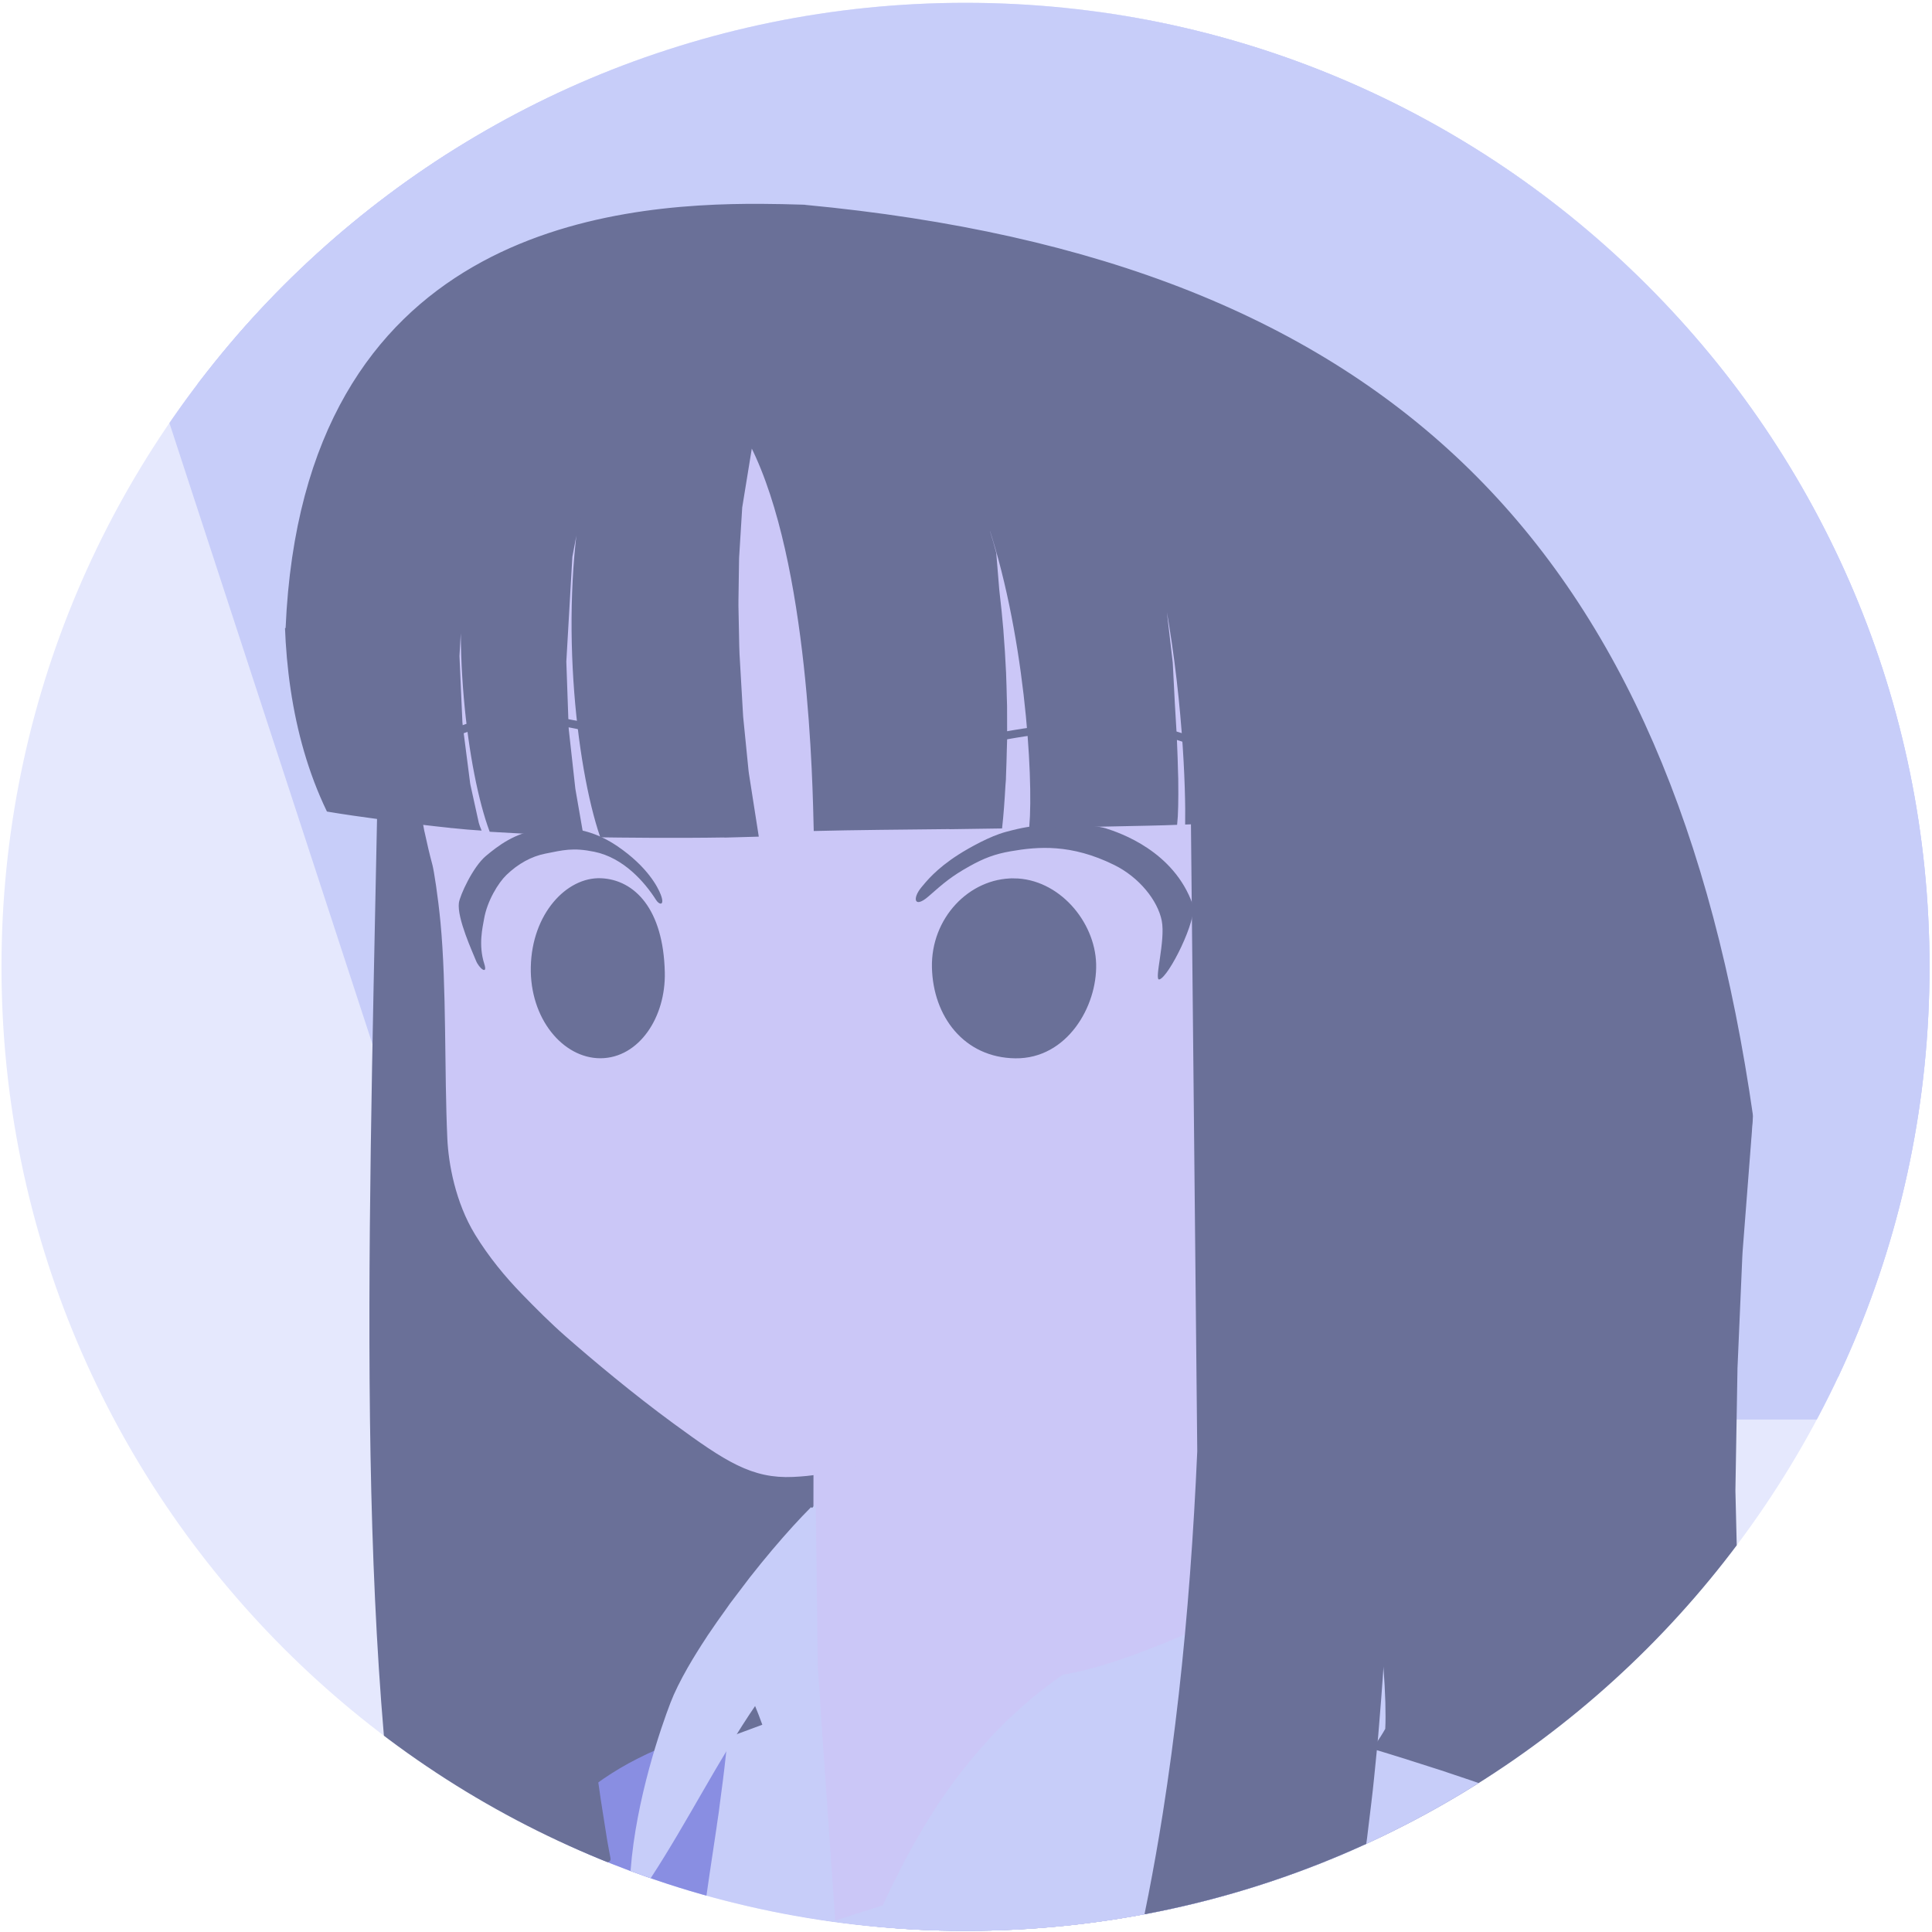
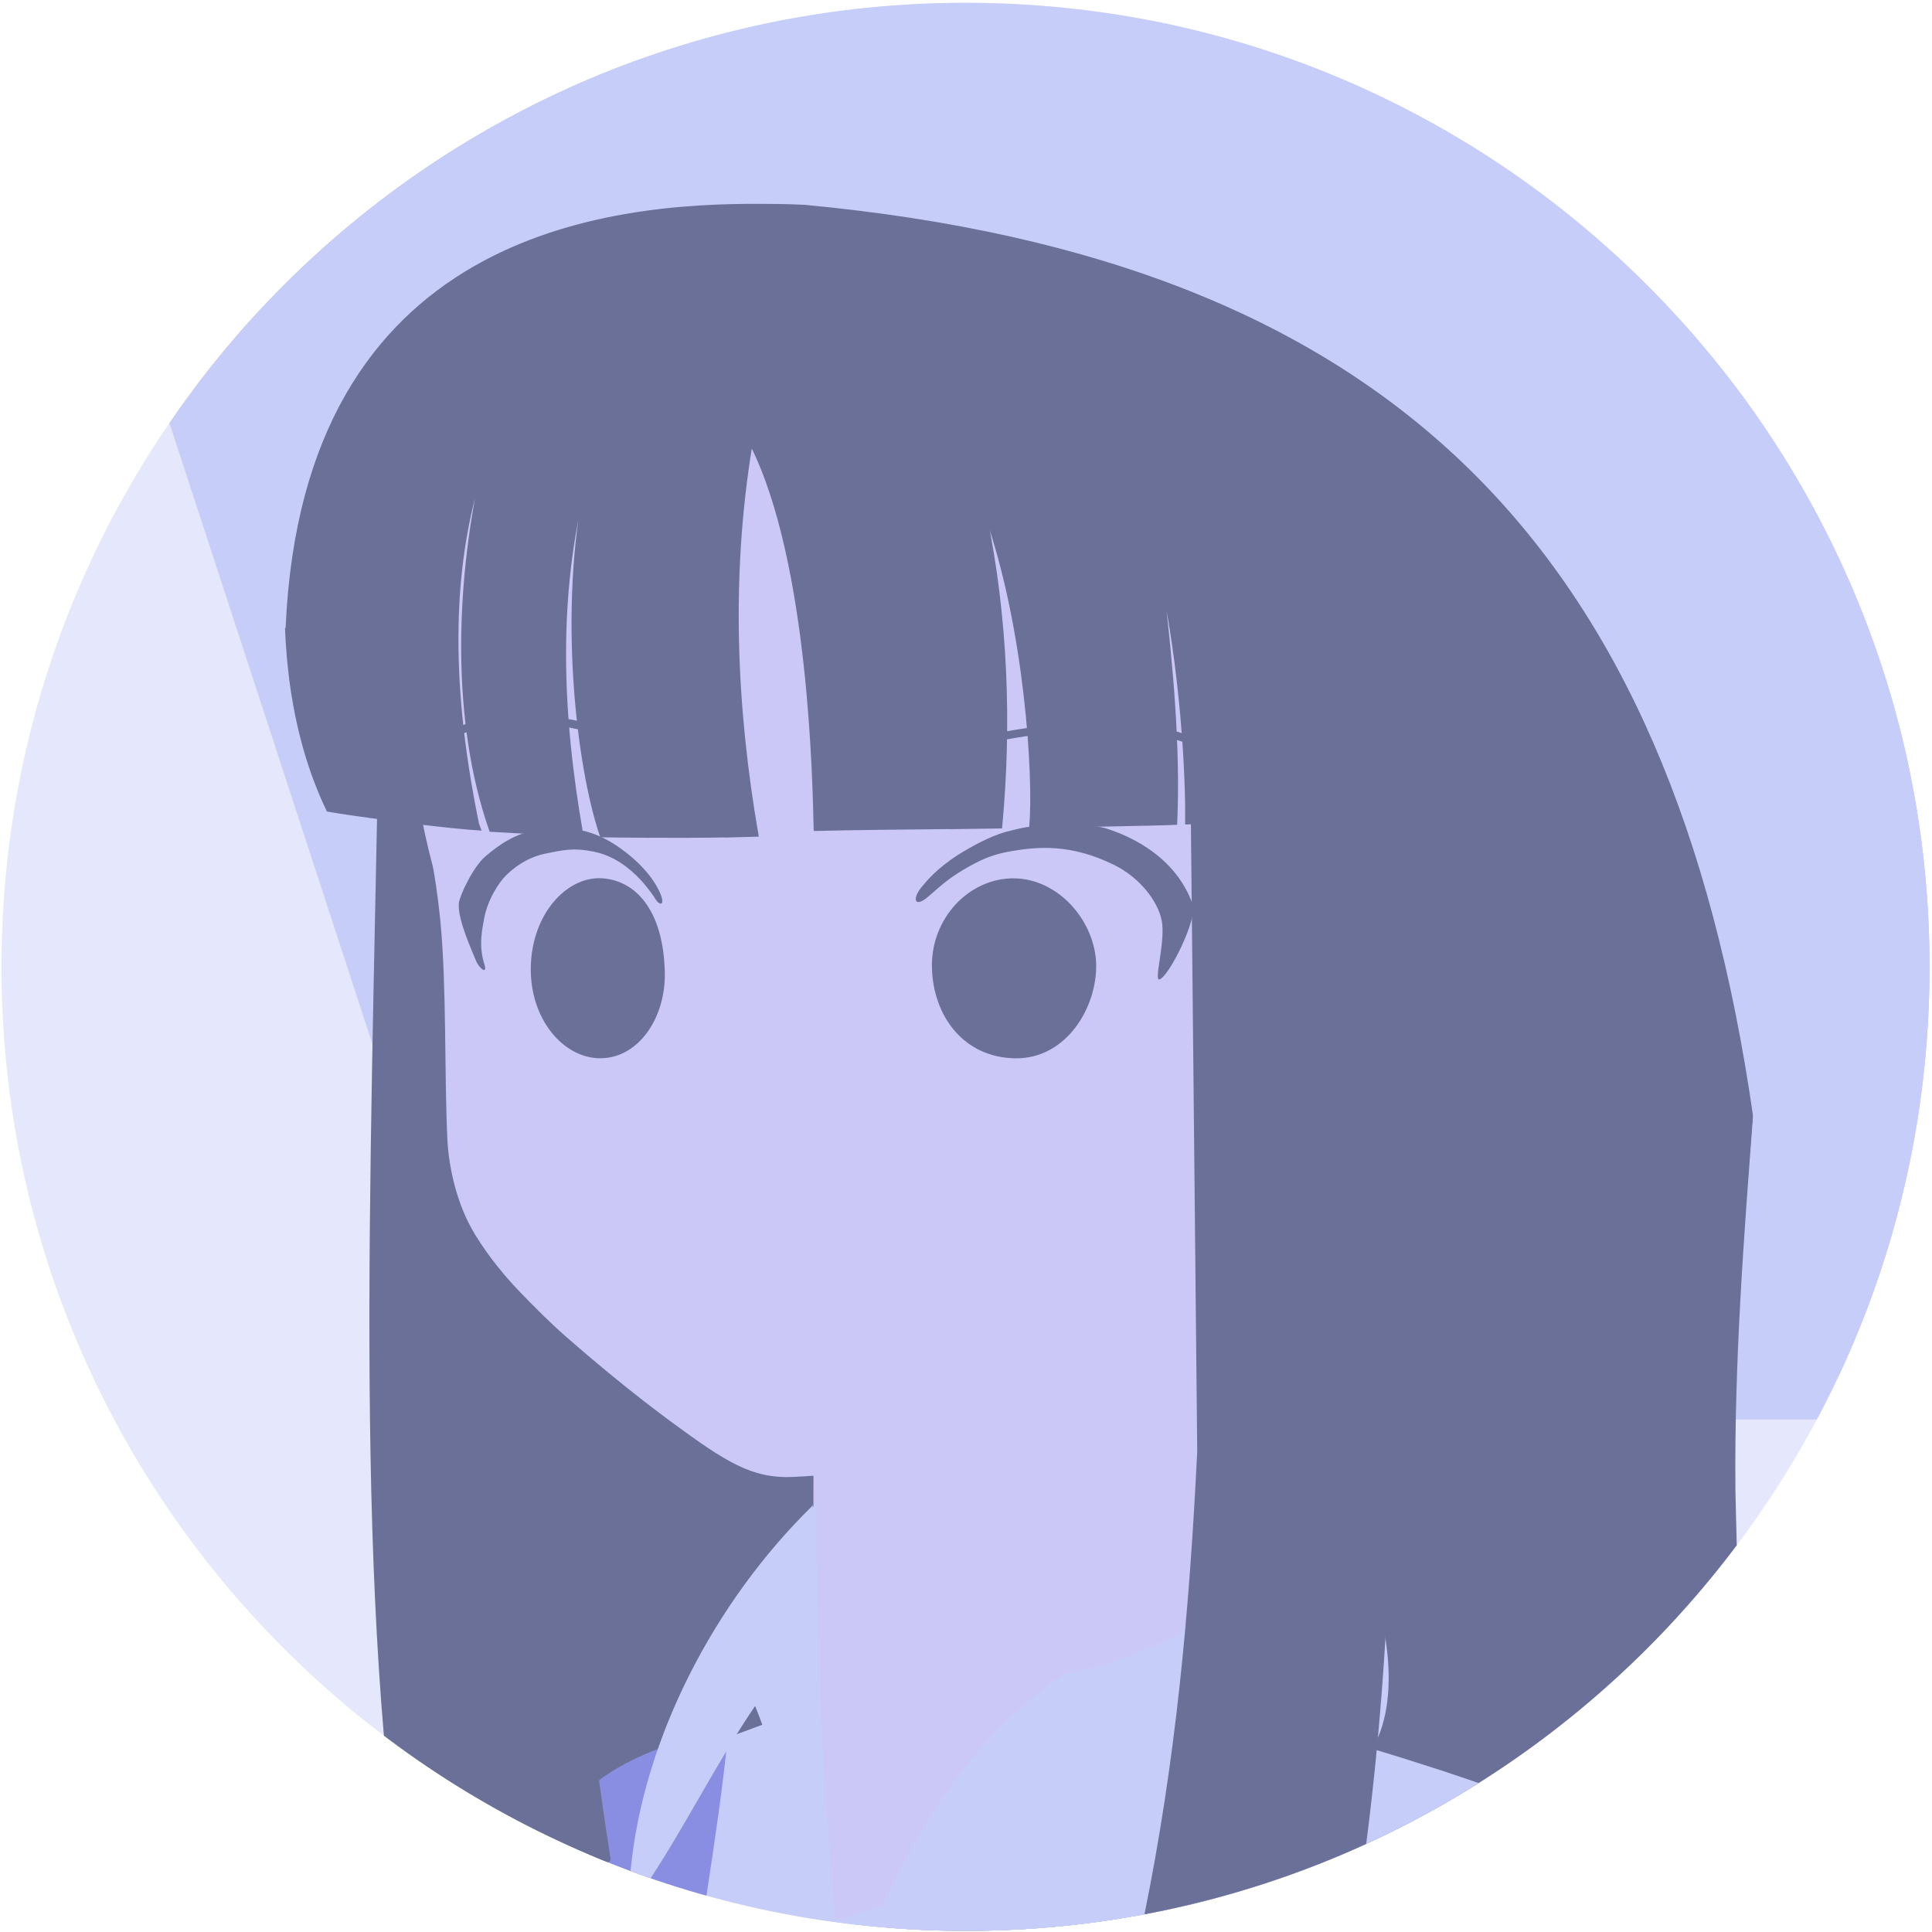
<svg xmlns="http://www.w3.org/2000/svg" width="256.872" height="256.88" viewBox="0 0 256.872 256.88" version="1.1" id="svg8">
  <defs id="defs2">
    <clipPath clipPathUnits="userSpaceOnUse" id="clipPath904">
      <path d="M 256.177,128.177 A 128.177,128.177 0 0 1 128,256.353 128.177,128.177 0 0 1 -0.177,128.177 128.177,128.177 0 0 1 128,0 128.177,128.177 0 0 1 256.177,128.177 Z" style="display:inline;fill:#e5e8fd;fill-opacity:1;stroke:none;stroke-width:0.501;stroke-linecap:round;stroke-linejoin:round;stroke-miterlimit:4;stroke-dasharray:none;stroke-opacity:1" id="path906" />
    </clipPath>
    <clipPath clipPathUnits="userSpaceOnUse" id="clipPath908">
      <path d="M 256.177,128.177 A 128.177,128.177 0 0 1 128,256.353 128.177,128.177 0 0 1 -0.177,128.177 128.177,128.177 0 0 1 128,0 128.177,128.177 0 0 1 256.177,128.177 Z" style="display:inline;fill:#e5e8fd;fill-opacity:1;stroke:none;stroke-width:0.501;stroke-linecap:round;stroke-linejoin:round;stroke-miterlimit:4;stroke-dasharray:none;stroke-opacity:1" id="path910" />
    </clipPath>
    <clipPath clipPathUnits="userSpaceOnUse" id="clipPath912">
      <path d="M 256.177,128.177 A 128.177,128.177 0 0 1 128,256.353 128.177,128.177 0 0 1 -0.177,128.177 128.177,128.177 0 0 1 128,0 128.177,128.177 0 0 1 256.177,128.177 Z" style="display:inline;fill:#e5e8fd;fill-opacity:1;stroke:none;stroke-width:0.501;stroke-linecap:round;stroke-linejoin:round;stroke-miterlimit:4;stroke-dasharray:none;stroke-opacity:1" id="path914" />
    </clipPath>
    <clipPath clipPathUnits="userSpaceOnUse" id="clipPath916">
      <path d="M 622.112,-94.469 A 128.177,128.177 0 0 1 493.936,33.708 128.177,128.177 0 0 1 365.759,-94.469 128.177,128.177 0 0 1 493.936,-222.645 128.177,128.177 0 0 1 622.112,-94.469 Z" style="display:inline;fill:#e5e8fd;fill-opacity:1;stroke:none;stroke-width:0.501;stroke-linecap:round;stroke-linejoin:round;stroke-miterlimit:4;stroke-dasharray:none;stroke-opacity:1" id="path918" />
    </clipPath>
    <clipPath clipPathUnits="userSpaceOnUse" id="clipPath920">
      <path d="M 256.177,128.177 A 128.177,128.177 0 0 1 128,256.353 128.177,128.177 0 0 1 -0.177,128.177 128.177,128.177 0 0 1 128,0 128.177,128.177 0 0 1 256.177,128.177 Z" style="display:inline;fill:#e5e8fd;fill-opacity:1;stroke:none;stroke-width:0.501;stroke-linecap:round;stroke-linejoin:round;stroke-miterlimit:4;stroke-dasharray:none;stroke-opacity:1" id="path922" />
    </clipPath>
    <clipPath clipPathUnits="userSpaceOnUse" id="clipPath924">
      <path d="M 256.177,128.177 A 128.177,128.177 0 0 1 128,256.353 128.177,128.177 0 0 1 -0.177,128.177 128.177,128.177 0 0 1 128,0 128.177,128.177 0 0 1 256.177,128.177 Z" style="display:inline;fill:#e5e8fd;fill-opacity:1;stroke:none;stroke-width:0.501;stroke-linecap:round;stroke-linejoin:round;stroke-miterlimit:4;stroke-dasharray:none;stroke-opacity:1" id="path926" />
    </clipPath>
    <clipPath clipPathUnits="userSpaceOnUse" id="clipPath928">
      <path d="M 256.177,128.177 A 128.177,128.177 0 0 1 128,256.353 128.177,128.177 0 0 1 -0.177,128.177 128.177,128.177 0 0 1 128,0 128.177,128.177 0 0 1 256.177,128.177 Z" style="display:inline;fill:#e5e8fd;fill-opacity:1;stroke:none;stroke-width:0.501;stroke-linecap:round;stroke-linejoin:round;stroke-miterlimit:4;stroke-dasharray:none;stroke-opacity:1" id="path930" />
    </clipPath>
    <clipPath clipPathUnits="userSpaceOnUse" id="clipPath932">
      <path d="M 634.58,-95.525 A 140.244,127.987 0 0 1 494.336,32.461 140.244,127.987 0 0 1 354.092,-95.525 140.244,127.987 0 0 1 494.336,-223.512 140.244,127.987 0 0 1 634.58,-95.525 Z" style="display:inline;fill:#e5e8fd;fill-opacity:1;stroke:none;stroke-width:0.523;stroke-linecap:round;stroke-linejoin:round;stroke-miterlimit:4;stroke-dasharray:none;stroke-opacity:1" id="path934" />
    </clipPath>
    <clipPath clipPathUnits="userSpaceOnUse" id="clipPath936">
      <path d="M 256.177,128.177 A 128.177,128.177 0 0 1 128,256.353 128.177,128.177 0 0 1 -0.177,128.177 128.177,128.177 0 0 1 128,0 128.177,128.177 0 0 1 256.177,128.177 Z" style="display:inline;fill:#e5e8fd;fill-opacity:1;stroke:none;stroke-width:0.501;stroke-linecap:round;stroke-linejoin:round;stroke-miterlimit:4;stroke-dasharray:none;stroke-opacity:1" id="path938" />
    </clipPath>
    <clipPath clipPathUnits="userSpaceOnUse" id="clipPath940">
      <path d="M 256.177,128.177 A 128.177,128.177 0 0 1 128,256.353 128.177,128.177 0 0 1 -0.177,128.177 128.177,128.177 0 0 1 128,0 128.177,128.177 0 0 1 256.177,128.177 Z" style="display:inline;fill:#e5e8fd;fill-opacity:1;stroke:none;stroke-width:0.501;stroke-linecap:round;stroke-linejoin:round;stroke-miterlimit:4;stroke-dasharray:none;stroke-opacity:1" id="path942" />
    </clipPath>
    <clipPath clipPathUnits="userSpaceOnUse" id="clipPath944">
      <path d="M 256.177,128.177 A 128.177,128.177 0 0 1 128,256.353 128.177,128.177 0 0 1 -0.177,128.177 128.177,128.177 0 0 1 128,0 128.177,128.177 0 0 1 256.177,128.177 Z" style="display:inline;fill:#e5e8fd;fill-opacity:1;stroke:none;stroke-width:0.501;stroke-linecap:round;stroke-linejoin:round;stroke-miterlimit:4;stroke-dasharray:none;stroke-opacity:1" id="path946" />
    </clipPath>
    <clipPath clipPathUnits="userSpaceOnUse" id="clipPath948">
      <path d="M 256.177,128.177 A 128.177,128.177 0 0 1 128,256.353 128.177,128.177 0 0 1 -0.177,128.177 128.177,128.177 0 0 1 128,0 128.177,128.177 0 0 1 256.177,128.177 Z" style="display:inline;fill:#e5e8fd;fill-opacity:1;stroke:none;stroke-width:0.501;stroke-linecap:round;stroke-linejoin:round;stroke-miterlimit:4;stroke-dasharray:none;stroke-opacity:1" id="path950" />
    </clipPath>
    <clipPath clipPathUnits="userSpaceOnUse" id="clipPath952">
      <path d="M 256.177,128.177 A 128.177,128.177 0 0 1 128,256.353 128.177,128.177 0 0 1 -0.177,128.177 128.177,128.177 0 0 1 128,0 128.177,128.177 0 0 1 256.177,128.177 Z" style="display:inline;fill:#e5e8fd;fill-opacity:1;stroke:none;stroke-width:0.501;stroke-linecap:round;stroke-linejoin:round;stroke-miterlimit:4;stroke-dasharray:none;stroke-opacity:1" id="path954" />
    </clipPath>
    <clipPath clipPathUnits="userSpaceOnUse" id="clipPath956">
      <path d="M 256.177,128.177 A 128.177,128.177 0 0 1 128,256.353 128.177,128.177 0 0 1 -0.177,128.177 128.177,128.177 0 0 1 128,0 128.177,128.177 0 0 1 256.177,128.177 Z" style="display:inline;fill:#e5e8fd;fill-opacity:1;stroke:none;stroke-width:0.501;stroke-linecap:round;stroke-linejoin:round;stroke-miterlimit:4;stroke-dasharray:none;stroke-opacity:1" id="path958" />
    </clipPath>
    <clipPath clipPathUnits="userSpaceOnUse" id="clipPath960">
      <path d="M 256.177,128.177 A 128.177,128.177 0 0 1 128,256.353 128.177,128.177 0 0 1 -0.177,128.177 128.177,128.177 0 0 1 128,0 128.177,128.177 0 0 1 256.177,128.177 Z" style="display:inline;fill:#e5e8fd;fill-opacity:1;stroke:none;stroke-width:0.501;stroke-linecap:round;stroke-linejoin:round;stroke-miterlimit:4;stroke-dasharray:none;stroke-opacity:1" id="path962" />
    </clipPath>
    <clipPath clipPathUnits="userSpaceOnUse" id="clipPath964">
      <path d="M 256.177,128.177 A 128.177,128.177 0 0 1 128,256.353 128.177,128.177 0 0 1 -0.177,128.177 128.177,128.177 0 0 1 128,0 128.177,128.177 0 0 1 256.177,128.177 Z" style="display:inline;fill:#e5e8fd;fill-opacity:1;stroke:none;stroke-width:0.501;stroke-linecap:round;stroke-linejoin:round;stroke-miterlimit:4;stroke-dasharray:none;stroke-opacity:1" id="path966" />
    </clipPath>
    <clipPath clipPathUnits="userSpaceOnUse" id="clipPath968">
      <path d="M 256.177,128.177 A 128.177,128.177 0 0 1 128,256.353 128.177,128.177 0 0 1 -0.177,128.177 128.177,128.177 0 0 1 128,0 128.177,128.177 0 0 1 256.177,128.177 Z" style="display:inline;fill:#e5e8fd;fill-opacity:1;stroke:none;stroke-width:0.501;stroke-linecap:round;stroke-linejoin:round;stroke-miterlimit:4;stroke-dasharray:none;stroke-opacity:1" id="path970" />
    </clipPath>
  </defs>
  <g transform="translate(0.374,0.374)" style="display:inline" id="layer7">
    <path d="M 256.177,128.177 A 128.177,128.177 0 0 1 128,256.353 128.177,128.177 0 0 1 -0.177,128.177 128.177,128.177 0 0 1 128,0 128.177,128.177 0 0 1 256.177,128.177 Z" style="fill:#e5e8fd;fill-opacity:1;stroke:none;stroke-width:0.501;stroke-linecap:round;stroke-linejoin:round;stroke-miterlimit:4;stroke-dasharray:none;stroke-opacity:1" id="path1196" clip-path="url(#clipPath968)" />
  </g>
  <g id="layer21" style="display:inline" transform="translate(96.6539,-40.99428)">
    <path transform="translate(-96.2799,41.36828)" d="M 125.975,0.396 C 84.473,1.175 45.418,21.272 22.059,55.585 L 65.463,188.367 H 241.443 c 9.804,-18.478 14.93,-39.077 14.93,-59.994 C 256.372,58.588 200.472,1.665 130.699,0.396 Z" style="fill:#c7cdf9;fill-opacity:1;stroke:none;stroke-width:0.748;stroke-linecap:round;stroke-linejoin:round;stroke-miterlimit:4;stroke-dasharray:none;stroke-opacity:1" id="path2031" clip-path="url(#clipPath964)" />
  </g>
  <g id="layer6" style="display:inline" transform="translate(96.6539,-40.99428)">
-     <path transform="translate(-96.2799,41.36828)" d="M 55.806,24.516 C 47.616,34.575 44.065,43.349 43.215,45.885 l 0.371,9.688 c 8.308,48.898 13.402,112.16 13.496,179.109 21.087,14.141 45.902,21.691 71.291,21.691 40.159,6.7e-4 77.991,-18.846 102.18,-50.904 l -0.184,-7.594 c 0,-0.058 -2e-5,-0.116 0,-0.174 l 0.275,-16.168 0.637,-14.734 c 0.015,-0.292 0.03,-0.544 0.045,-0.809 l 1.422,-18.33 1.594,-15.24 c 1.046,-7.451 2.146,-14.996 3.223,-22.477 0.675,-5.051 1.402,-10.248 1.828,-14.617 0.404,-5.091 0.736,-10.427 0.686,-14.85 v -0.002 c -0.128,-4.81 -5.648,-14.446 -5.648,-14.446" style="display:inline;fill:#6a7098;fill-opacity:1;stroke:none;stroke-width:0.793;stroke-linecap:round;stroke-linejoin:round;stroke-miterlimit:4;stroke-dasharray:none;stroke-opacity:1" id="path2289-2" clip-path="url(#clipPath960)" />
+     <path transform="translate(-96.2799,41.36828)" d="M 55.806,24.516 C 47.616,34.575 44.065,43.349 43.215,45.885 l 0.371,9.688 c 8.308,48.898 13.402,112.16 13.496,179.109 21.087,14.141 45.902,21.691 71.291,21.691 40.159,6.7e-4 77.991,-18.846 102.18,-50.904 l -0.184,-7.594 c 0,-0.058 -2e-5,-0.116 0,-0.174 -0.157,-16.755 1.087,-33.387 2.379,-50.041 l 1.594,-15.24" style="display:inline;fill:#6a7098;fill-opacity:1;stroke:none;stroke-width:0.793;stroke-linecap:round;stroke-linejoin:round;stroke-miterlimit:4;stroke-dasharray:none;stroke-opacity:1" id="path2289-2" clip-path="url(#clipPath960)" />
  </g>
  <g transform="translate(-20.79871,-70.45817)" style="display:inline" id="layer3">
    <g id="layer13" style="display:inline">
-       <path transform="translate(21.17271,70.83217)" d="m 189.73,164.367 -21.254,3.324 -0.424,0.662 c -0.389,0.495 -0.724,1.117 -1.064,1.67 l -7.752,6.416 c -1.803,1.248 -3.735,2.301 -5.619,3.42 -4.491,1.749 -9.04,3.352 -13.566,5.008 l -5.773,1.941 -14.547,4.463 -0.846,0.252 c -1.231,0.293 -2.462,0.587 -3.693,0.881 l -7.404,1.74 -0.033,24.646 c 0.207,2.391 0.596,7.199 0.699,8.605 l -4.129,2.17 c -10.833,4.547 -21.667,9.091 -32.5,13.637 17.592,8.664 36.939,13.17 56.549,13.17 18.269,-3e-5 36.325,-3.911 52.957,-11.469 l 0.795,-6.234 -2.762,-7.059 z" style="display:inline;fill:#cbc7f7;fill-opacity:1;stroke:none;stroke-width:0.264px;stroke-linecap:butt;stroke-linejoin:miter;stroke-opacity:1" id="path3244" clip-path="url(#clipPath956)" />
+       <path transform="translate(21.17271,70.83217)" d="m 189.73,164.367 c -29.229,6.224 -51.61,22.648 -81.943,29.778 l -0.033,24.646 c 0.207,2.391 0.596,7.199 0.699,8.605 l -4.129,2.17 c -10.833,4.547 -21.667,9.091 -32.5,13.637 17.592,8.664 36.939,13.17 56.549,13.17 18.269,-3e-5 36.325,-3.911 52.957,-11.469 l 0.795,-6.234 -2.762,-7.059 z" style="display:inline;fill:#cbc7f7;fill-opacity:1;stroke:none;stroke-width:0.264px;stroke-linecap:butt;stroke-linejoin:miter;stroke-opacity:1" id="path3244" clip-path="url(#clipPath956)" />
    </g>
    <g id="layer16" style="display:inline;opacity:1" transform="translate(117.4526,29.46389)">
-       <path transform="translate(-96.2799,41.36828)" d="m 107.965,199.947 -0.986,0.918 -0.895,1.273 -1.543,2.113 -1.936,3.076 -1.471,2.607 -1.324,2.902 -0.957,3.121 -0.395,2.77 0.129,1.631 0.982,1.744 1.205,2.695 1.459,3.836 c -0.541,0.183 -0.995,0.359 -1.476,0.541 -8.114,2.946 -16.821,6.557 -23.713,10.353 l -1.975,5.217 c 10.645,4.876 21.908,8.268 33.475,10.082 l 2.01,0.299 -0.201,-2.912 -0.398,-5.748 -0.412,-5.936 -0.418,-6.039 -0.412,-5.945 -0.229,-3.691 -0.258,-3.562 -0.053,-4.279 -0.072,-5.965 -0.062,-4.941 z m 69.355,6.022 c -0.75,0.698 -1.541,1.381 -2.311,2.043 l -3.65,2.18 c -1.924,1.033 -3.991,2.067 -6.022,3.106 -0.522,0.258 -1.052,0.529 -1.566,0.777 l -3.662,1.711 c -7.925,3.606 -14.747,5.972 -19.111,6.621 -6.93,4.82 -14.934,12.562 -21.893,26.52 -0.796,1.596 -1.496,3.006 -2.008,4.139 l -6.473,2.072 c 5.88,0.823 11.811,1.236 17.748,1.236 24.022,5e-4 47.484,-6.796 67.845,-19.542 -0.419,-0.145 -0.757,-0.257 -1.177,-0.401 -1.376,-0.468 -2.652,-0.895 -3.863,-1.297 -3.171,-1.016 -6.438,-2.067 -9.285,-2.904 0.168,-0.231 0.29,-0.422 0.451,-0.658 0.514,-0.754 0.975,-1.471 1.336,-2.115 0.05,-0.889 0.046,-2.115 0.012,-3.482 -0.051,-1.461 -0.124,-3.017 -0.227,-4.324 -0.167,-1.923 -0.392,-3.99 -0.641,-5.652 -0.223,-1.283 -0.446,-2.607 -0.692,-3.754 -0.31,-1.441 -0.757,-2.982 -1.16,-4.221 -0.368,-1.056 -0.773,-2.029 -1.23,-2.848 l -0.004,-0.01 -0.01,-0.014 z" style="fill:#c7cdf9;fill-opacity:1;stroke:#c7cdf9;stroke-width:0.264px;stroke-linecap:butt;stroke-linejoin:miter;stroke-opacity:1" id="path1241" clip-path="url(#clipPath952)" />
+       <path transform="translate(-96.2799,41.36828)" d="m 107.965,199.947 c -4.768,5.294 -9.965,12.969 -9.377,20.412 l 0.982,1.744 1.205,2.695 1.459,3.836 c -0.541,0.183 -0.995,0.359 -1.476,0.541 -8.114,2.946 -16.821,6.557 -23.713,10.353 l -1.975,5.217 c 10.645,4.876 21.908,8.268 33.475,10.082 l 2.01,0.299 -0.201,-2.912 c -1.644,-17.398 -2.178,-34.809 -2.389,-52.268 z m 33.033,22.459 c -6.93,4.82 -14.934,12.562 -21.893,26.52 -0.796,1.596 -1.496,3.006 -2.008,4.139 l -6.473,2.072 c 5.88,0.823 11.811,1.236 17.748,1.236 24.022,5e-4 47.484,-6.796 67.845,-19.542 -0.419,-0.145 -0.757,-0.257 -1.177,-0.401 -1.376,-0.468 -2.652,-0.895 -3.863,-1.297 -3.171,-1.016 -6.438,-2.067 -9.285,-2.904 4.515,-7.513 1.382,-20.339 -2.151,-27.055 l -0.004,-0.01 c -14.818,6.539 -25.496,14.904 -38.74,17.242 z" style="fill:#c7cdf9;fill-opacity:1;stroke:#c7cdf9;stroke-width:0.264px;stroke-linecap:butt;stroke-linejoin:miter;stroke-opacity:1" id="path1241" clip-path="url(#clipPath952)" />
    </g>
    <g id="layer8" style="display:inline;opacity:1" transform="translate(117.4526,29.46389)">
-       <path transform="translate(-96.2799,41.36828)" d="m 94.404,230.398 c -1.011,0.091 -1.902,0.245 -2.762,0.439 -1.142,0.28 -2.133,0.594 -3.104,0.939 -0.983,0.367 -1.849,0.732 -2.689,1.113 -0.896,0.432 -1.753,0.854 -2.543,1.285 -1.608,0.884 -3.089,1.831 -4.324,2.744 -1.063,0.886 -2.249,1.747 -3.072,2.777 -0.589,0.751 -1.382,2.276 -2.316,4.36 6.916,3.327 12.905,5.445 19.848,7.484 l 0.441,-3.039 c 0.296,-1.914 0.588,-3.865 0.879,-5.861 l 0.023,-0.16 -0.002,0.004 c 0.025,-0.171 0.048,-0.348 0.072,-0.52 l 0.211,-1.406 0.115,-0.934 c 0.293,-2.146 0.575,-4.315 0.816,-6.578 0.106,-0.889 0.184,-1.781 0.271,-2.672 -0.668,-0.056 -1.269,-0.008 -1.865,0.023 z" style="fill:#898ee2;fill-opacity:1;stroke:#898ee2;stroke-width:0.264px;stroke-linecap:butt;stroke-linejoin:miter;stroke-opacity:1" id="path1235" clip-path="url(#clipPath948)" />
+       <path transform="translate(-96.2799,41.36828)" d="m 94.404,230.398 c -6.539,1.054 -14.26,4.116 -18.494,9.299 -0.589,0.751 -1.382,2.276 -2.316,4.36 6.916,3.327 12.905,5.445 19.848,7.484 1.066,-7.072 2.164,-14.261 2.828,-21.166 -0.668,-0.056 -1.269,-0.008 -1.865,0.023 z" style="fill:#898ee2;fill-opacity:1;stroke:#898ee2;stroke-width:0.264px;stroke-linecap:butt;stroke-linejoin:miter;stroke-opacity:1" id="path1235" clip-path="url(#clipPath948)" />
    </g>
    <g id="layer17" style="display:inline" transform="translate(117.4526,29.46389)">
-       <path transform="translate(-96.2799,41.36828)" d="m 107.559,200.113 c -1.549,1.549 -3.301,3.48 -5.102,5.609 l -0.006,0.006 -0.006,0.006 -0.01,0.012 c -0.977,1.156 -1.966,2.37 -2.947,3.619 l -0.07,0.088 -1.562,2.059 c -0.335,0.444 -0.678,0.878 -1.006,1.324 l -0.072,0.096 -0.424,0.607 c -0.837,1.157 -1.655,2.313 -2.416,3.453 l -0.127,0.182 -0.104,0.168 c -0.91,1.378 -1.752,2.726 -2.486,4.008 l -0.061,0.1 0.008,-0.008 c -0.964,1.691 -1.751,3.267 -2.277,4.643 -1.201,3.138 -4.55,12.638 -5.29,22.245 l 2.471,0.888 c 4.892,-7.505 8.939,-15.654 13.983,-23.042 1.572,3.773 2.998,8.436 4.225,13.379 l 1.09,-0.477 c -1.672,-6.674 -3.66,-13.161 -6.783,-18.719 -0.293,-1.64 -0.055,-3.506 0.521,-5.467 l 0.484,-1.342 1.182,-2.824 1.369,-2.58 1.695,-2.777 2.955,-4.238 c 0.255,-0.338 0.515,-0.696 0.766,-1.018 z" style="display:inline;fill:#c7cdf9;fill-opacity:1;stroke:#c7cdf9;stroke-width:0.265px;stroke-linecap:butt;stroke-linejoin:miter;stroke-opacity:1" id="path1074" clip-path="url(#clipPath944)" />
+       <path transform="translate(-96.2799,41.36828)" d="M 107.559,200.113 C 94.817,212.644 85.3,230.715 83.6,248.329 l 2.471,0.888 c 4.892,-7.505 8.939,-15.654 13.983,-23.042 1.572,3.773 2.998,8.436 4.225,13.379 l 1.09,-0.477 c -1.672,-6.674 -3.66,-13.161 -6.783,-18.719 -0.519,-7.221 4.618,-14.078 8.207,-19.229 0.255,-0.338 0.515,-0.696 0.766,-1.018 z" style="display:inline;fill:#c7cdf9;fill-opacity:1;stroke:#c7cdf9;stroke-width:0.265px;stroke-linecap:butt;stroke-linejoin:miter;stroke-opacity:1" id="path1074" clip-path="url(#clipPath944)" />
    </g>
    <g id="layer23" style="display:inline">
-       <path transform="translate(21.17271,70.83217)" d="m 76.328,61.846 -15.658,0.055 -9.863,0.035 c -0.298,63.238 -3.752,121.619 0.253,168.385 8.999,6.816 18.888,12.261 29.355,16.491 -0.154,-0.889 -0.302,-1.544 -0.449,-2.437 l -0.846,-5.365 c -0.182,-1.227 -0.362,-2.455 -0.531,-3.689 l -0.832,-6.541 c -0.146,-1.173 -0.268,-2.187 -0.389,-3.262 l -1.146,-12.152 c -0.086,-1.056 -0.184,-2.105 -0.264,-3.166 l -0.625,-9.748 c -0.082,-1.477 -0.156,-2.96 -0.227,-4.445 l -0.104,-2.684 z m -1.229,49.598 c -0.29,12.262 -0.542,21.634 -0.154,6.125 0.05,-2.009 0.101,-4.202 0.154,-6.125 z m -0.447,18.98 c -0.091,4.461 -0.162,8.894 -0.219,13.311 L 74.5,138.332 c 0.043,-2.625 0.098,-5.268 0.152,-7.908 z m -0.273,17.777 c -0.018,1.818 -0.035,3.636 -0.045,5.445 -0.005,-1.834 0.022,-3.537 0.045,-5.445 z" style="display:inline;fill:#6a7098;fill-opacity:1;stroke:#6a7098;stroke-width:0.793;stroke-linecap:round;stroke-linejoin:round;stroke-miterlimit:4;stroke-dasharray:none;stroke-opacity:1" id="path1449" clip-path="url(#clipPath940)" />
+       <path transform="translate(21.17271,70.83217)" d="m 76.328,61.846 -15.658,0.055 -9.863,0.035 c -0.298,63.238 -3.752,121.619 0.253,168.385 8.999,6.816 18.888,12.261 29.355,16.491 -2.874,-18.058 -4.765,-37.544 -5.412,-53.489 z m -1.229,49.598 c -0.44,18.748 -0.419,15.271 4e-6,0 z" style="display:inline;fill:#6a7098;fill-opacity:1;stroke:#6a7098;stroke-width:0.793;stroke-linecap:round;stroke-linejoin:round;stroke-miterlimit:4;stroke-dasharray:none;stroke-opacity:1" id="path1449" clip-path="url(#clipPath940)" />
    </g>
  </g>
  <g style="display:inline;opacity:0.999" id="layer2" transform="translate(-365.5619,223.0193)">
-     <path transform="translate(365.9359,-222.6453)" d="M 118.434,7.985 C 94.508,15.997 70.789,28.519 61.898,50.826 c -0.668,1.91 -1.467,3.852 -2.02,5.574 -0.948,2.843 -1.751,5.777 -2.445,8.504 -0.495,1.945 -1.243,5.324 -1.695,8.43 -0.307,2.049 -0.593,4.137 -0.777,5.902 -0.213,1.871 -0.328,3.807 -0.439,5.504 -0.066,1.794 -0.119,3.559 -0.137,5.184 0.033,1.671 0.06,3.472 0.141,5.025 0.155,2.135 0.275,4.326 0.486,6.135 l 0.002,0.019 c 0.203,1.663 0.389,3.172 0.637,4.699 0.169,1.04 0.367,2.068 0.57,3.096 l 0.215,1.16 0.033,0.121 v 0.002 c 0.314,1.474 0.658,2.936 1.045,4.379 0.189,0.707 0.741,4.155 1.078,7.717 0.817,8.64 0.499,19.681 0.908,28.721 0.147,3.258 1.048,8.348 3.633,12.574 1.793,2.931 3.97,5.569 6.156,7.816 1.85,1.902 3.757,3.827 5.883,5.689 3.526,3.089 8.889,7.585 14.232,11.496 6.892,5.044 10.324,7.282 15.67,7.031 2.579,-0.121 3.983,-0.416 6.535,-0.984 5.259,-1.241 10.442,-2.688 14.789,-4.014 3.33,-1.005 6.85,-2.136 9.969,-3.189 3.576,-1.209 6.5,-2.22 9.715,-3.387 2.917,-1.057 5.337,-1.979 7.988,-3.035 2.856,-1.189 8.937,-5.277 12.07,-8.619 l 5.924,-3.68 29.884,-81.491" style="display:inline;opacity:1;fill:#cbc7f7;fill-opacity:1;stroke:#cbc7f7;stroke-width:0.793;stroke-linecap:round;stroke-linejoin:round;stroke-miterlimit:4;stroke-dasharray:none;stroke-opacity:1" id="path1230" clip-path="url(#clipPath936)" />
-     <g style="fill:#898ee2;fill-opacity:1;stroke:#898ee2;stroke-opacity:1" id="g1690" transform="matrix(0.9139552,0,0,1.001485,42.13474,1.19827)" clip-path="url(#clipPath932)">
-       <path transform="matrix(1.094145,0,0,0.9985174,354.2856,-223.5117)" d="m 134.428,116.809 c -5.728,-0.04 -10.639,5.124 -10.494,11.447 0.145,6.323 4.12,11.61 10.705,11.689 6.585,0.08 10.474,-6.662 10.334,-12.135 -0.14,-5.473 -4.817,-10.962 -10.545,-11.002 z" style="fill:#6a7098;fill-opacity:1;stroke:#6a7098;stroke-width:0.793;stroke-linecap:butt;stroke-linejoin:miter;stroke-miterlimit:4;stroke-dasharray:none;stroke-opacity:1" id="path1169" />
-     </g>
+     <path transform="translate(365.9359,-222.6453)" d="M 118.434,7.985 C 94.508,15.997 70.789,28.519 61.898,50.826 54.176,71.137 51.932,93.62 57.514,114.561 c 0.189,0.707 0.741,4.155 1.078,7.717 0.817,8.64 0.499,19.681 0.908,28.721 0.147,3.258 1.048,8.348 3.633,12.574 1.793,2.931 3.97,5.569 6.156,7.816 1.85,1.902 3.757,3.827 5.883,5.689 3.526,3.089 8.889,7.585 14.232,11.496 6.892,5.044 10.324,7.282 15.67,7.031 65.359,-3.177 75.321,-49.625 96.874,-108.399" style="display:inline;opacity:1;fill:#cbc7f7;fill-opacity:1;stroke:#cbc7f7;stroke-width:0.793;stroke-linecap:round;stroke-linejoin:round;stroke-miterlimit:4;stroke-dasharray:none;stroke-opacity:1" id="path1230" clip-path="url(#clipPath936)" />
+     <path d="m 500.364,-105.837 c -5.728,-0.04 -10.639,5.124 -10.494,11.447 0.145,6.323 4.12,11.61 10.705,11.689 6.585,0.08 10.474,-6.662 10.334,-12.135 -0.14,-5.473 -4.817,-10.962 -10.545,-11.002 z" style="fill:#6a7098;fill-opacity:1;stroke:#6a7098;stroke-width:0.793;stroke-linecap:butt;stroke-linejoin:miter;stroke-miterlimit:4;stroke-dasharray:none;stroke-opacity:1" id="path1169" />
    <path transform="translate(365.9359,-222.6453)" d="m 141.408,109.217 c -0.769,-0.009 -1.553,0.01 -2.301,0.068 -2.464,0.192 -3.391,0.318 -5.766,0.957 -2.097,0.564 -4.811,2.079 -6.262,3.004 -3.029,1.931 -4.342,3.647 -4.896,4.299 -1.291,1.516 -1.03,2.957 0.926,1.24 1.985,-1.743 3.011,-2.641 5.43,-3.988 1.917,-1.068 3.354,-1.618 5.486,-1.988 3.616,-0.628 8.017,-1.004 13.742,1.82 3.347,1.651 5.792,4.738 6.324,7.41 0.53,2.657 -1.054,7.965 -0.326,7.814 1.237,-0.256 5.112,-8.06 4.447,-9.953 -2.496,-7.11 -9.686,-9.549 -11.6,-10.15 -0.714,-0.224 -2.897,-0.505 -5.205,-0.533 z" style="display:inline;fill:#6a7098;fill-opacity:1;stroke:none;stroke-width:0.793;stroke-linecap:butt;stroke-linejoin:miter;stroke-miterlimit:4;stroke-dasharray:none;stroke-opacity:1" id="path4565" clip-path="url(#clipPath928)" />
-     <path transform="translate(365.9359,-222.6453)" d="M 88.6,101.791 C 85.282,98.297 76.951,95.153 68.99,95.248 65.372,95.291 61.828,96.003 58.867,97.656" style="fill:none;fill-opacity:1;stroke:#6a7098;stroke-width:1.057;stroke-linecap:round;stroke-linejoin:miter;stroke-miterlimit:4;stroke-dasharray:none;stroke-opacity:1" id="path1732" clip-path="url(#clipPath924)" />
-     <path transform="translate(365.9359,-222.6453)" d="m 160.35,99.355 c -3.223,-2.142 -8.129,-3.041 -13.455,-3.135 -11.718,-0.206 -25.468,3.482 -27.803,6.369" style="fill:none;fill-opacity:1;stroke:#6a7098;stroke-width:1.057;stroke-linecap:round;stroke-linejoin:miter;stroke-miterlimit:4;stroke-dasharray:none;stroke-opacity:1" id="path1734" clip-path="url(#clipPath920)" />
-     <g style="fill:#898ee2;fill-opacity:1;stroke:#898ee2;stroke-opacity:1" id="g1364" clip-path="url(#clipPath916)">
-       <path transform="translate(365.9359,-222.6453)" d="m 79.533,116.785 c -4.311,-0.19 -8.798,4.507 -8.943,11.408 -0.142,6.71 4.158,11.768 8.877,11.752 4.835,-0.017 8.297,-5.214 8.164,-11.031 -0.189,-8.277 -3.909,-11.944 -8.098,-12.129 z" style="fill:#6a7098;fill-opacity:1;stroke:#6a7098;stroke-width:0.775;stroke-linecap:butt;stroke-linejoin:miter;stroke-miterlimit:4;stroke-dasharray:none;stroke-opacity:1" id="path1121" />
-     </g>
+     <path style="color:#000000;fill:#6a7098;stroke-linecap:round;-inkscape-stroke:none" d="m 68.984,94.719 c -3.684,0.044 -7.314,0.767 -10.375,2.477 a 0.528,0.528 0 0 0 -0.203,0.719 0.528,0.528 0 0 0 0.719,0.203 c 2.861,-1.597 6.318,-2.297 9.871,-2.34 7.818,-0.093 16.099,3.089 19.221,6.377 a 0.528,0.528 0 0 0 0.746,0.019 0.528,0.528 0 0 0 0.02,-0.746 C 85.47,97.728 77.089,94.622 68.984,94.719 Z" id="path1732" transform="translate(365.9359,-222.6453)" />
+     <path style="color:#000000;fill:#6a7098;stroke-linecap:round;-inkscape-stroke:none" d="m 146.904,95.693 c -5.918,-0.104 -12.319,0.772 -17.555,2.039 -2.618,0.634 -4.943,1.364 -6.779,2.127 -1.836,0.763 -3.18,1.522 -3.889,2.398 a 0.528,0.528 0 0 0 0.078,0.742 0.528,0.528 0 0 0 0.742,-0.078 c 0.459,-0.567 1.71,-1.352 3.475,-2.086 1.765,-0.734 4.047,-1.453 6.623,-2.076 5.152,-1.247 11.485,-2.113 17.285,-2.012 5.272,0.093 10.098,1.004 13.172,3.047 a 0.528,0.528 0 0 0 0.732,-0.146 0.528,0.528 0 0 0 -0.146,-0.732 c -3.372,-2.241 -8.358,-3.128 -13.738,-3.223 z" id="path1734" transform="translate(365.9359,-222.6453)" />
+     <path d="m 445.469,-105.86 c -4.311,-0.19 -8.798,4.507 -8.943,11.408 -0.142,6.71 4.158,11.768 8.877,11.752 4.835,-0.017 8.297,-5.214 8.164,-11.031 -0.189,-8.277 -3.909,-11.944 -8.098,-12.129 z" style="fill:#6a7098;fill-opacity:1;stroke:#6a7098;stroke-width:0.775;stroke-linecap:butt;stroke-linejoin:miter;stroke-miterlimit:4;stroke-dasharray:none;stroke-opacity:1" id="path1121" />
    <path transform="translate(365.9359,-222.6453)" d="m 73.605,109.734 c -0.907,0.028 -1.743,0.13 -2.496,0.24 -3.067,0.447 -5.204,2.063 -6.873,3.457 -1.745,1.457 -3.464,5.271 -3.594,6.234 -0.276,2.05 1.867,6.659 2.266,7.678 0.399,1.018 1.613,2.005 1.107,0.434 -0.813,-2.529 -0.203,-4.922 -0.035,-5.924 0.411,-2.454 1.915,-4.857 2.965,-5.875 1.575,-1.527 3.363,-2.49 5.166,-2.848 2.402,-0.477 3.675,-0.836 6.529,-0.254 3.898,0.795 6.72,4.046 8.227,6.424 0.422,0.667 1.196,0.794 0.605,-0.742 -0.36,-0.935 -1.739,-3.686 -5.754,-6.418 -2.628,-1.788 -5.068,-2.339 -7.184,-2.406 -0.317,-0.01 -0.628,-0.009 -0.93,0 z" style="display:inline;fill:#6a7098;fill-opacity:1;stroke:none;stroke-width:0.793;stroke-linecap:butt;stroke-linejoin:miter;stroke-miterlimit:4;stroke-dasharray:none;stroke-opacity:1" id="path51" clip-path="url(#clipPath912)" />
  </g>
  <g transform="translate(-20.79871,-70.45817)" id="layer4" style="display:inline">
-     <path transform="translate(21.17271,70.83217)" d="M 125.301,6.133 C 111.603,6.39 98.709,6.841 85.789,11.4 L 62.061,31.504 43.215,45.885 c -4.846,14.451 -9.761,41.315 -0.029,61.527 3.699,0.629 11.225,1.638 16.477,2.178 1.98e-4,0.001 -1.98e-4,0.003 0,0.004 l 0.076,0.004 c 1.452,0.148 2.76,0.266 3.719,0.322 -0.091,-0.211 -0.193,-0.513 -0.297,-0.85 l -1.115,-5.062 c -0.013,-0.074 -0.026,-0.139 -0.039,-0.215 l -0.98,-7.611 c -0.017,-0.175 -0.035,-0.344 -0.051,-0.521 l -0.391,-8.811 0.803,-13.943 0.74,-3.92 0.801,-4.248 c 0.2,-0.72 0.41,-1.433 0.639,-2.133 -0.591,2.048 -1.067,4.187 -1.439,6.381 -2.605,15.356 -0.17,33.367 2.699,41.104 0,0 5.055,0.299 8.902,0.465 v 0.002 l 0.078,0.002 c 1.315,0.056 2.486,0.098 3.252,0.104 l -1.043,-6.012 c -0.01,-0.069 -0.021,-0.133 -0.031,-0.203 l -0.855,-7.707 c -0.009,-0.106 -0.019,-0.208 -0.027,-0.314 l -0.311,-8.83 0.803,-13.943 1.77,-9.367 c 0.07,-0.256 0.128,-0.519 0.201,-0.773 -3.614,17.103 -1.232,37.942 1.969,47.311 1.898,0.032 10.007,0.129 16.518,0.018 0.001,0.005 0.003,0.01 0.004,0.016 l 4.303,-0.121 -1.287,-8.225 c -0.016,-0.133 -0.035,-0.258 -0.051,-0.393 l -0.713,-7.139 c -0.004,-0.051 -0.008,-0.103 -0.012,-0.154 l -0.477,-8.25 c -0.006,-0.171 -0.012,-0.341 -0.018,-0.512 -0.006,-0.171 -0.012,-0.342 -0.018,-0.514 l -0.107,-5.354 c -0.001,-0.247 0.002,-0.49 0.002,-0.736 l 0.076,-5.25 c 0.004,-0.139 0.005,-0.282 0.01,-0.42 l 0.414,-6.711 1.307,-8.029 c 0.014,-0.065 0.029,-0.126 0.043,-0.191 7.831,15.589 8.274,45.282 8.42,51.121 4.852,-0.127 12.187,-0.189 18.072,-0.252 -6.5e-4,0.004 -9.5e-4,0.009 -0.002,0.014 l 6.723,-0.098 c 0.18,-1.594 0.323,-3.544 0.439,-5.633 l 0.057,-0.719 0.023,-0.756 c 0.044,-1 0.071,-2.051 0.096,-3.129 l 0.047,-1.57 -0.002,-0.697 c 0.004,-0.524 -0.002,-1.066 -0.004,-1.604 l -0.006,-2.082 -0.035,-1.154 c -0.022,-0.957 -0.045,-1.909 -0.086,-2.893 l -0.012,-0.381 -0.01,-0.145 c -0.077,-1.712 -0.188,-3.459 -0.33,-5.225 l -0.019,-0.316 -0.018,-0.168 c -0.133,-1.582 -0.297,-3.177 -0.488,-4.775 l -0.043,-0.414 -0.396,-4.828 c -0.255,-0.976 -0.526,-1.9 -0.807,-2.801 -0.143,-0.74 -0.286,-1.481 -0.445,-2.213 5.288,15.04 6.487,34.751 5.91,41.408 2.738,-0.009 17.055,-0.266 19.402,-0.383 0.125,-1.09 0.176,-3.164 0.137,-5.855 l 0.002,-0.111 -0.029,-0.852 c -0.026,-1.239 -0.069,-2.561 -0.135,-4.01 l -0.023,-0.705 -0.117,-1.953 c -0.035,-0.59 -0.063,-1.151 -0.104,-1.762 l -0.039,-0.643 -0.283,-5.52 -1.232,-10.609 c 2.857,14.217 3.224,27.653 3.146,31.971 0.05,-0.002 0.334,-0.011 0.404,-0.014 0.063,-0.002 0.285,-0.011 0.363,-0.014 0.273,27.832 0.572,55.664 0.84,83.497 -0.486,11.031 -1.268,21.727 -2.449,32.263 -0.304,2.67 -0.661,5.574 -0.975,7.926 -0.363,2.717 -0.791,5.632 -1.164,7.998 -0.317,1.983 -0.6,3.701 -0.918,5.479 -0.335,1.889 -0.641,3.523 -0.971,5.229 -0.177,0.907 -0.386,1.946 -0.57,2.849 10.067,-1.884 19.872,-4.969 29.204,-9.19 0.115,-0.716 0.211,-1.578 0.297,-2.298 0.285,-2.398 0.583,-4.669 0.801,-6.902 0.26,-2.632 0.507,-4.928 0.687,-7.338 0.325,-3.839 0.603,-7.753 0.834,-11.746 0.28,-4.726 0.486,-9.834 0.625,-13.957 0.077,-1.527 0.091,-3.057 0.123,-4.586 l 36.912,-9.088 5.643,-17.201 6.172,-44.664 1.859,-35.141 C 232.751,80.037 233.38,67.311 227.63,56.217 195.819,21.392 163.998,5.857 125.301,6.133 Z M 158.812,109.066 c 0.001,-4e-5 0.003,4e-5 0.004,0 0.168,6.354 0.324,12.684 0.455,18.961 -0.131,-6.277 -0.291,-12.607 -0.459,-18.961 z" style="fill:#6a7098;fill-opacity:1;stroke:#6a7098;stroke-width:0.264px;stroke-linecap:butt;stroke-linejoin:miter;stroke-opacity:1" id="path4310" clip-path="url(#clipPath908)" />
+     <path transform="translate(21.17271,70.83217)" d="M 125.301,6.133 C 111.603,6.39 98.709,6.841 85.789,11.4 L 62.061,31.504 43.215,45.885 c -4.846,14.451 -9.761,41.315 -0.029,61.527 3.699,0.629 11.225,1.638 16.477,2.178 1.98e-4,0.001 -1.98e-4,0.003 0,0.004 l 0.076,0.004 c 1.452,0.148 2.76,0.266 3.719,0.322 -0.091,-0.211 -0.193,-0.513 -0.297,-0.85 -3.104,-15.22 -4.254,-31.536 0.406,-46.465 -3.181,14.848 -3.865,32.879 1.26,47.484 0,0 5.055,0.299 8.902,0.465 v 0.002 l 0.078,0.002 c 1.315,0.056 2.486,0.098 3.252,0.104 -2.777,-15.718 -3.526,-31.574 0.506,-47.15 -3.614,17.103 -1.232,37.942 1.969,47.311 1.898,0.032 10.007,0.129 16.518,0.018 0.001,0.005 0.003,0.01 0.004,0.016 l 4.303,-0.121 C 97.376,93.569 96.685,76.252 99.484,59.049 c 0.014,-0.065 0.029,-0.126 0.043,-0.191 7.831,15.589 8.274,45.282 8.42,51.121 4.852,-0.127 12.187,-0.189 18.072,-0.252 -6.5e-4,0.004 -9.5e-4,0.009 -0.002,0.014 l 6.723,-0.098 c 1.297,-13.726 0.765,-27.966 -2.04,-41.502 5.288,15.04 6.487,34.751 5.91,41.408 2.738,-0.009 17.055,-0.266 19.402,-0.383 0.463,-10.102 -0.56,-21.138 -1.824,-32.02 2.857,14.217 3.224,27.653 3.146,31.971 0.256,-0.008 0.512,-0.018 0.768,-0.027 0.273,27.832 0.572,55.664 0.84,83.497 -1.046,21.507 -2.875,41.264 -7.047,61.743 10.067,-1.884 19.872,-4.969 29.204,-9.19 2.037,-15.679 3.049,-31.296 3.367,-46.828 l 42.555,-26.289 6.172,-44.664 1.859,-35.141 C 232.751,80.037 233.38,67.311 227.63,56.217 195.819,21.392 163.998,5.857 125.301,6.133 Z" style="fill:#6a7098;fill-opacity:1;stroke:#6a7098;stroke-width:0.264px;stroke-linecap:butt;stroke-linejoin:miter;stroke-opacity:1" id="path4310" clip-path="url(#clipPath908)" />
  </g>
  <g id="layer25" style="display:inline;opacity:1" transform="translate(96.6539,-40.99428)">
-     <path transform="translate(-96.2799,41.36828)" d="m 126.985,-0.227 c -37.87,0 -77.037,18.661 -100.986,50.898 L 37.477,83.123 C 39.752,30.304 80.576,26.484 100.914,26.607 c 3.676,0.022 7.252,0.15 10.766,0.346 -1.69,-0.071 -3.247,-0.148 -5.008,-0.215 78.237,7.386 115.36,45.927 126.178,121.344 -0.116,2.173 -0.253,4.287 -0.408,6.178 -1.145,13.94 -1.496,28.127 -1.5,28.279 l -0.019,0.045 h 0.018 v 0.008 l 13.387,-0.004 c 7.935,-16.972 12.047,-35.479 12.047,-54.215 0,-71.411 -57.693,-128.6 -129.388,-128.6 z" style="display:inline;fill:#c7cdf9;fill-opacity:1;stroke:#c7cdf9;stroke-width:0.249px;stroke-linecap:butt;stroke-linejoin:miter;stroke-opacity:1" id="path2029" clip-path="url(#clipPath904)" />
+     <path transform="translate(-96.2799,41.36828)" d="m 126.985,-0.227 c -37.87,0 -77.037,18.661 -100.986,50.898 L 37.477,83.123 C 39.752,30.304 80.576,26.484 100.914,26.607 c 3.892,0.018 4.309,0.072 5.758,0.131 78.237,7.386 115.36,45.927 126.178,121.344 -0.779,11.347 -1.577,22.858 -1.908,34.457 4.633,0.217 9.642,0.052 13.385,0.049 7.935,-16.972 12.047,-35.479 12.047,-54.215 0,-71.411 -57.693,-128.6 -129.388,-128.6 z" style="display:inline;fill:#c7cdf9;fill-opacity:1;stroke:#c7cdf9;stroke-width:0.249px;stroke-linecap:butt;stroke-linejoin:miter;stroke-opacity:1" id="path2029" clip-path="url(#clipPath904)" />
  </g>
  <g style="display:inline" id="layer1" transform="translate(-22.30139,-51.34887)" />
  <g id="layer5" />
</svg>
